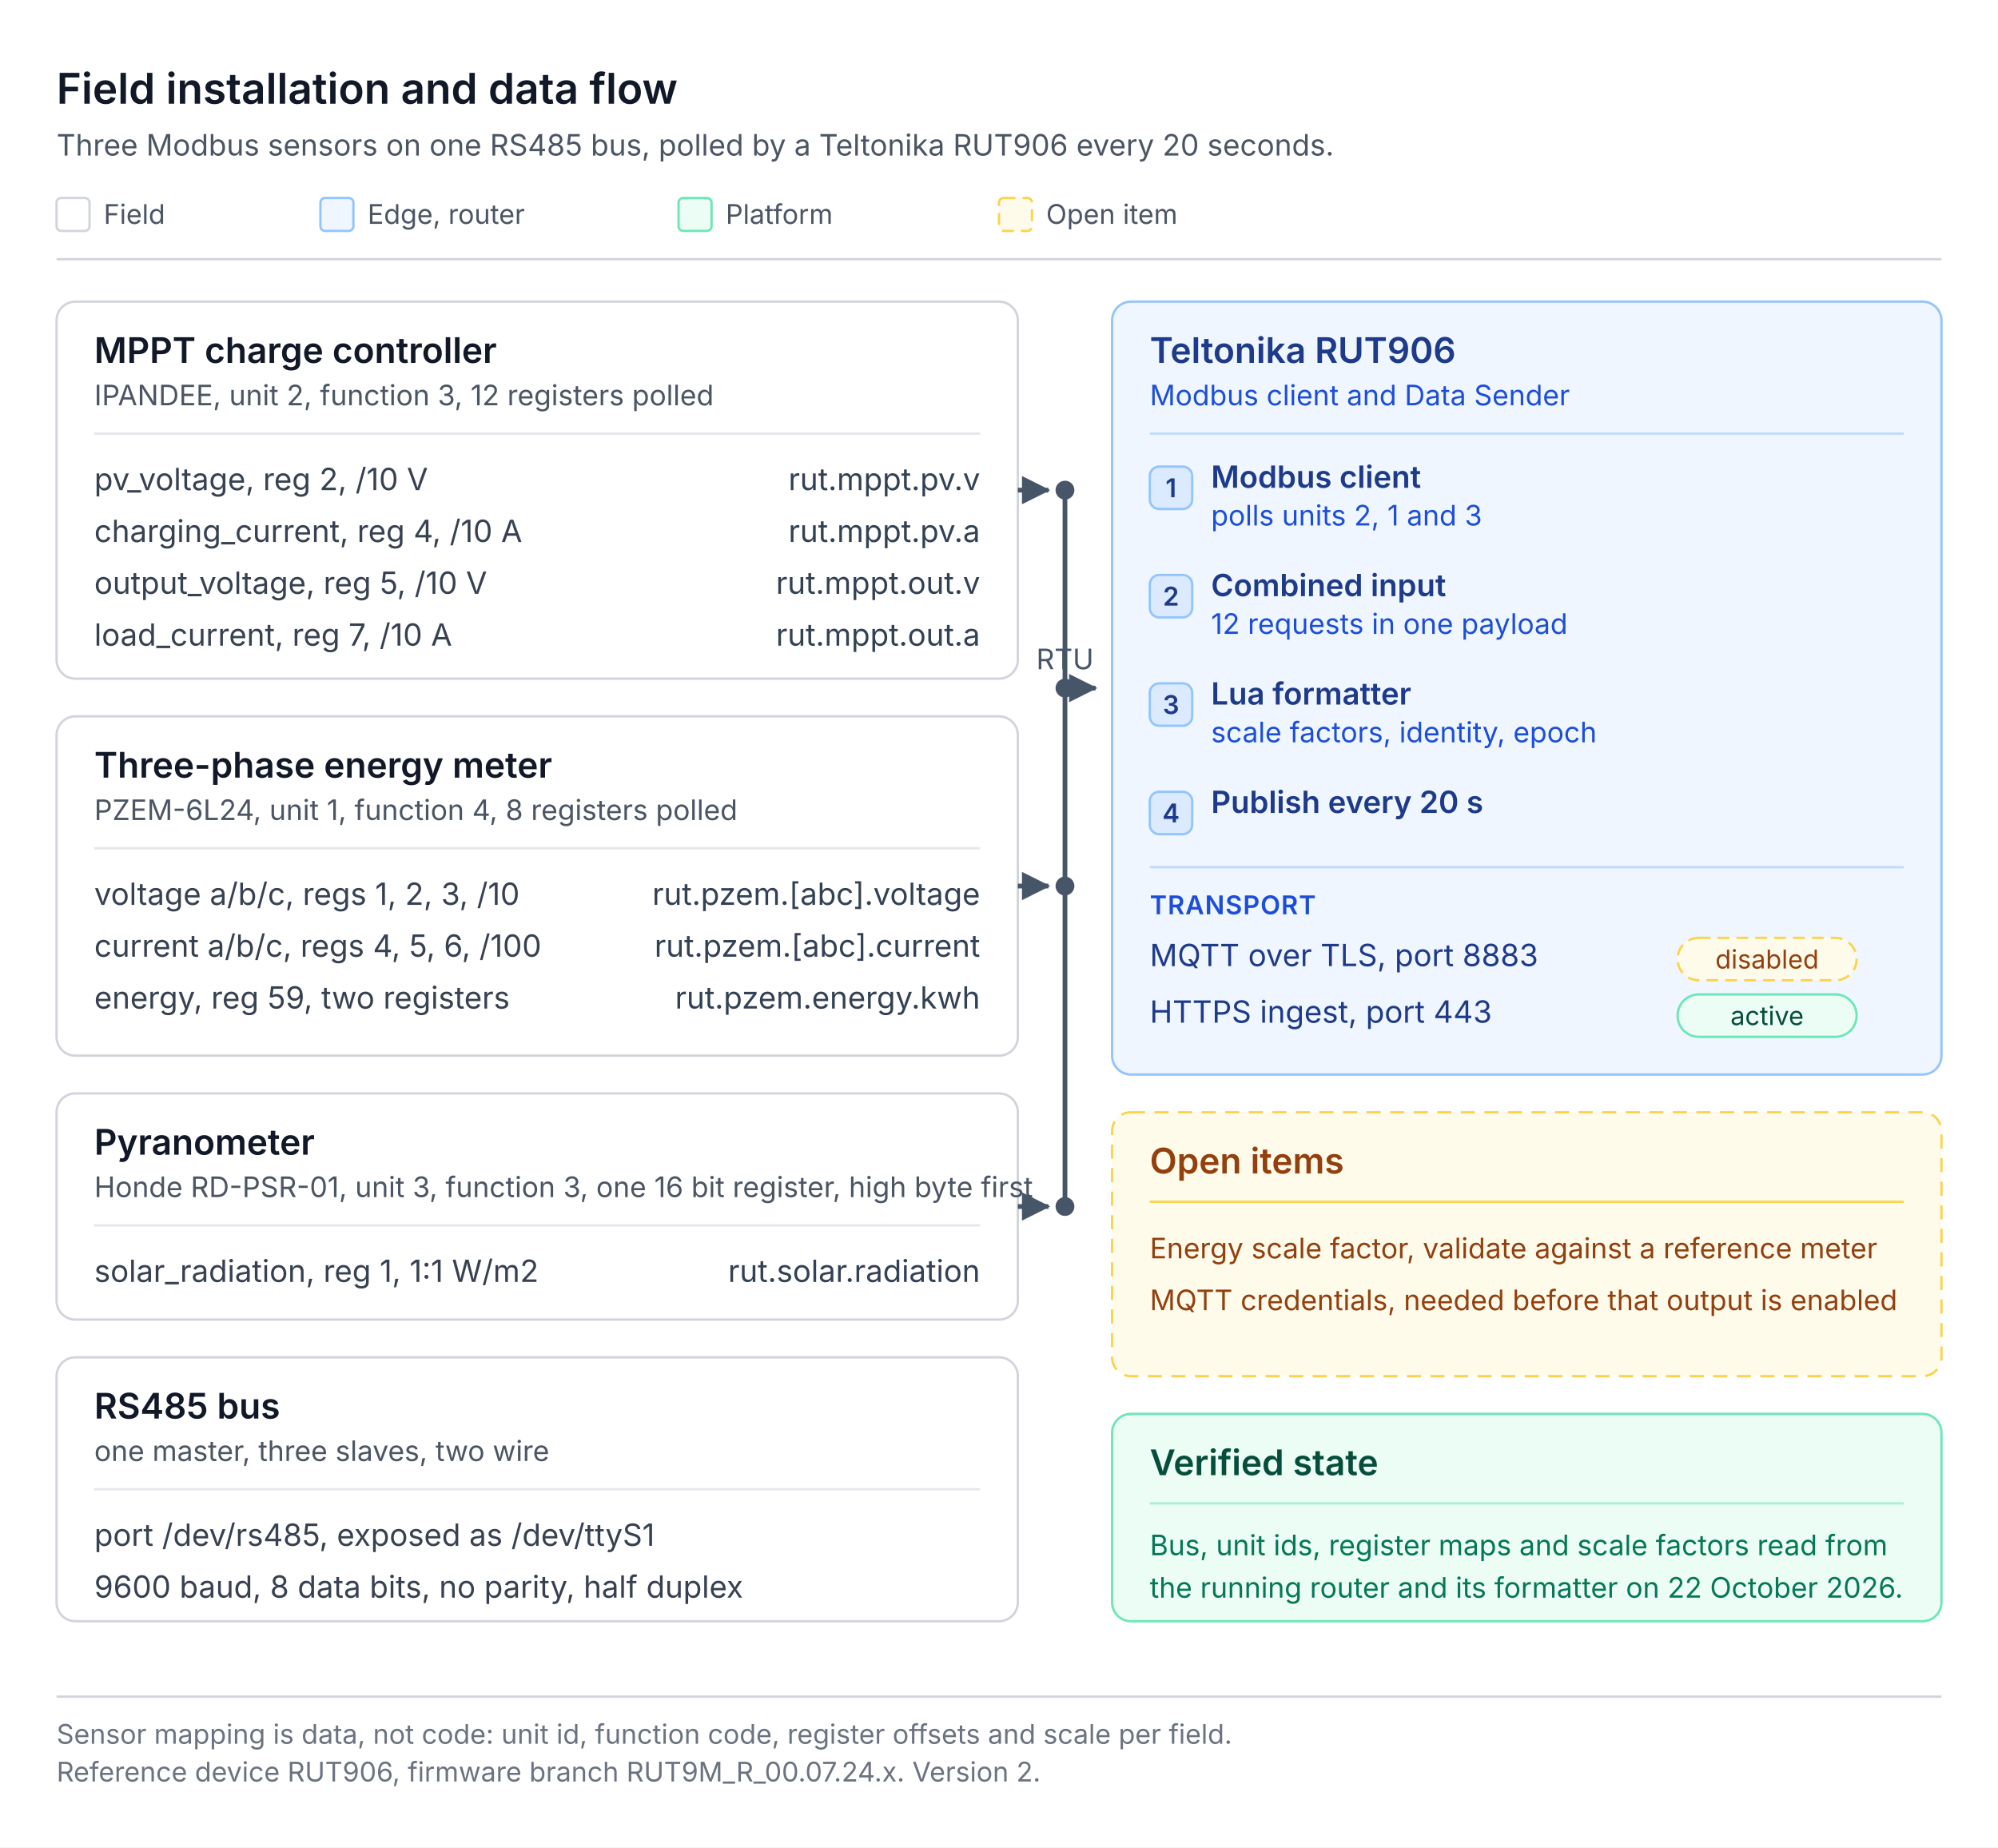
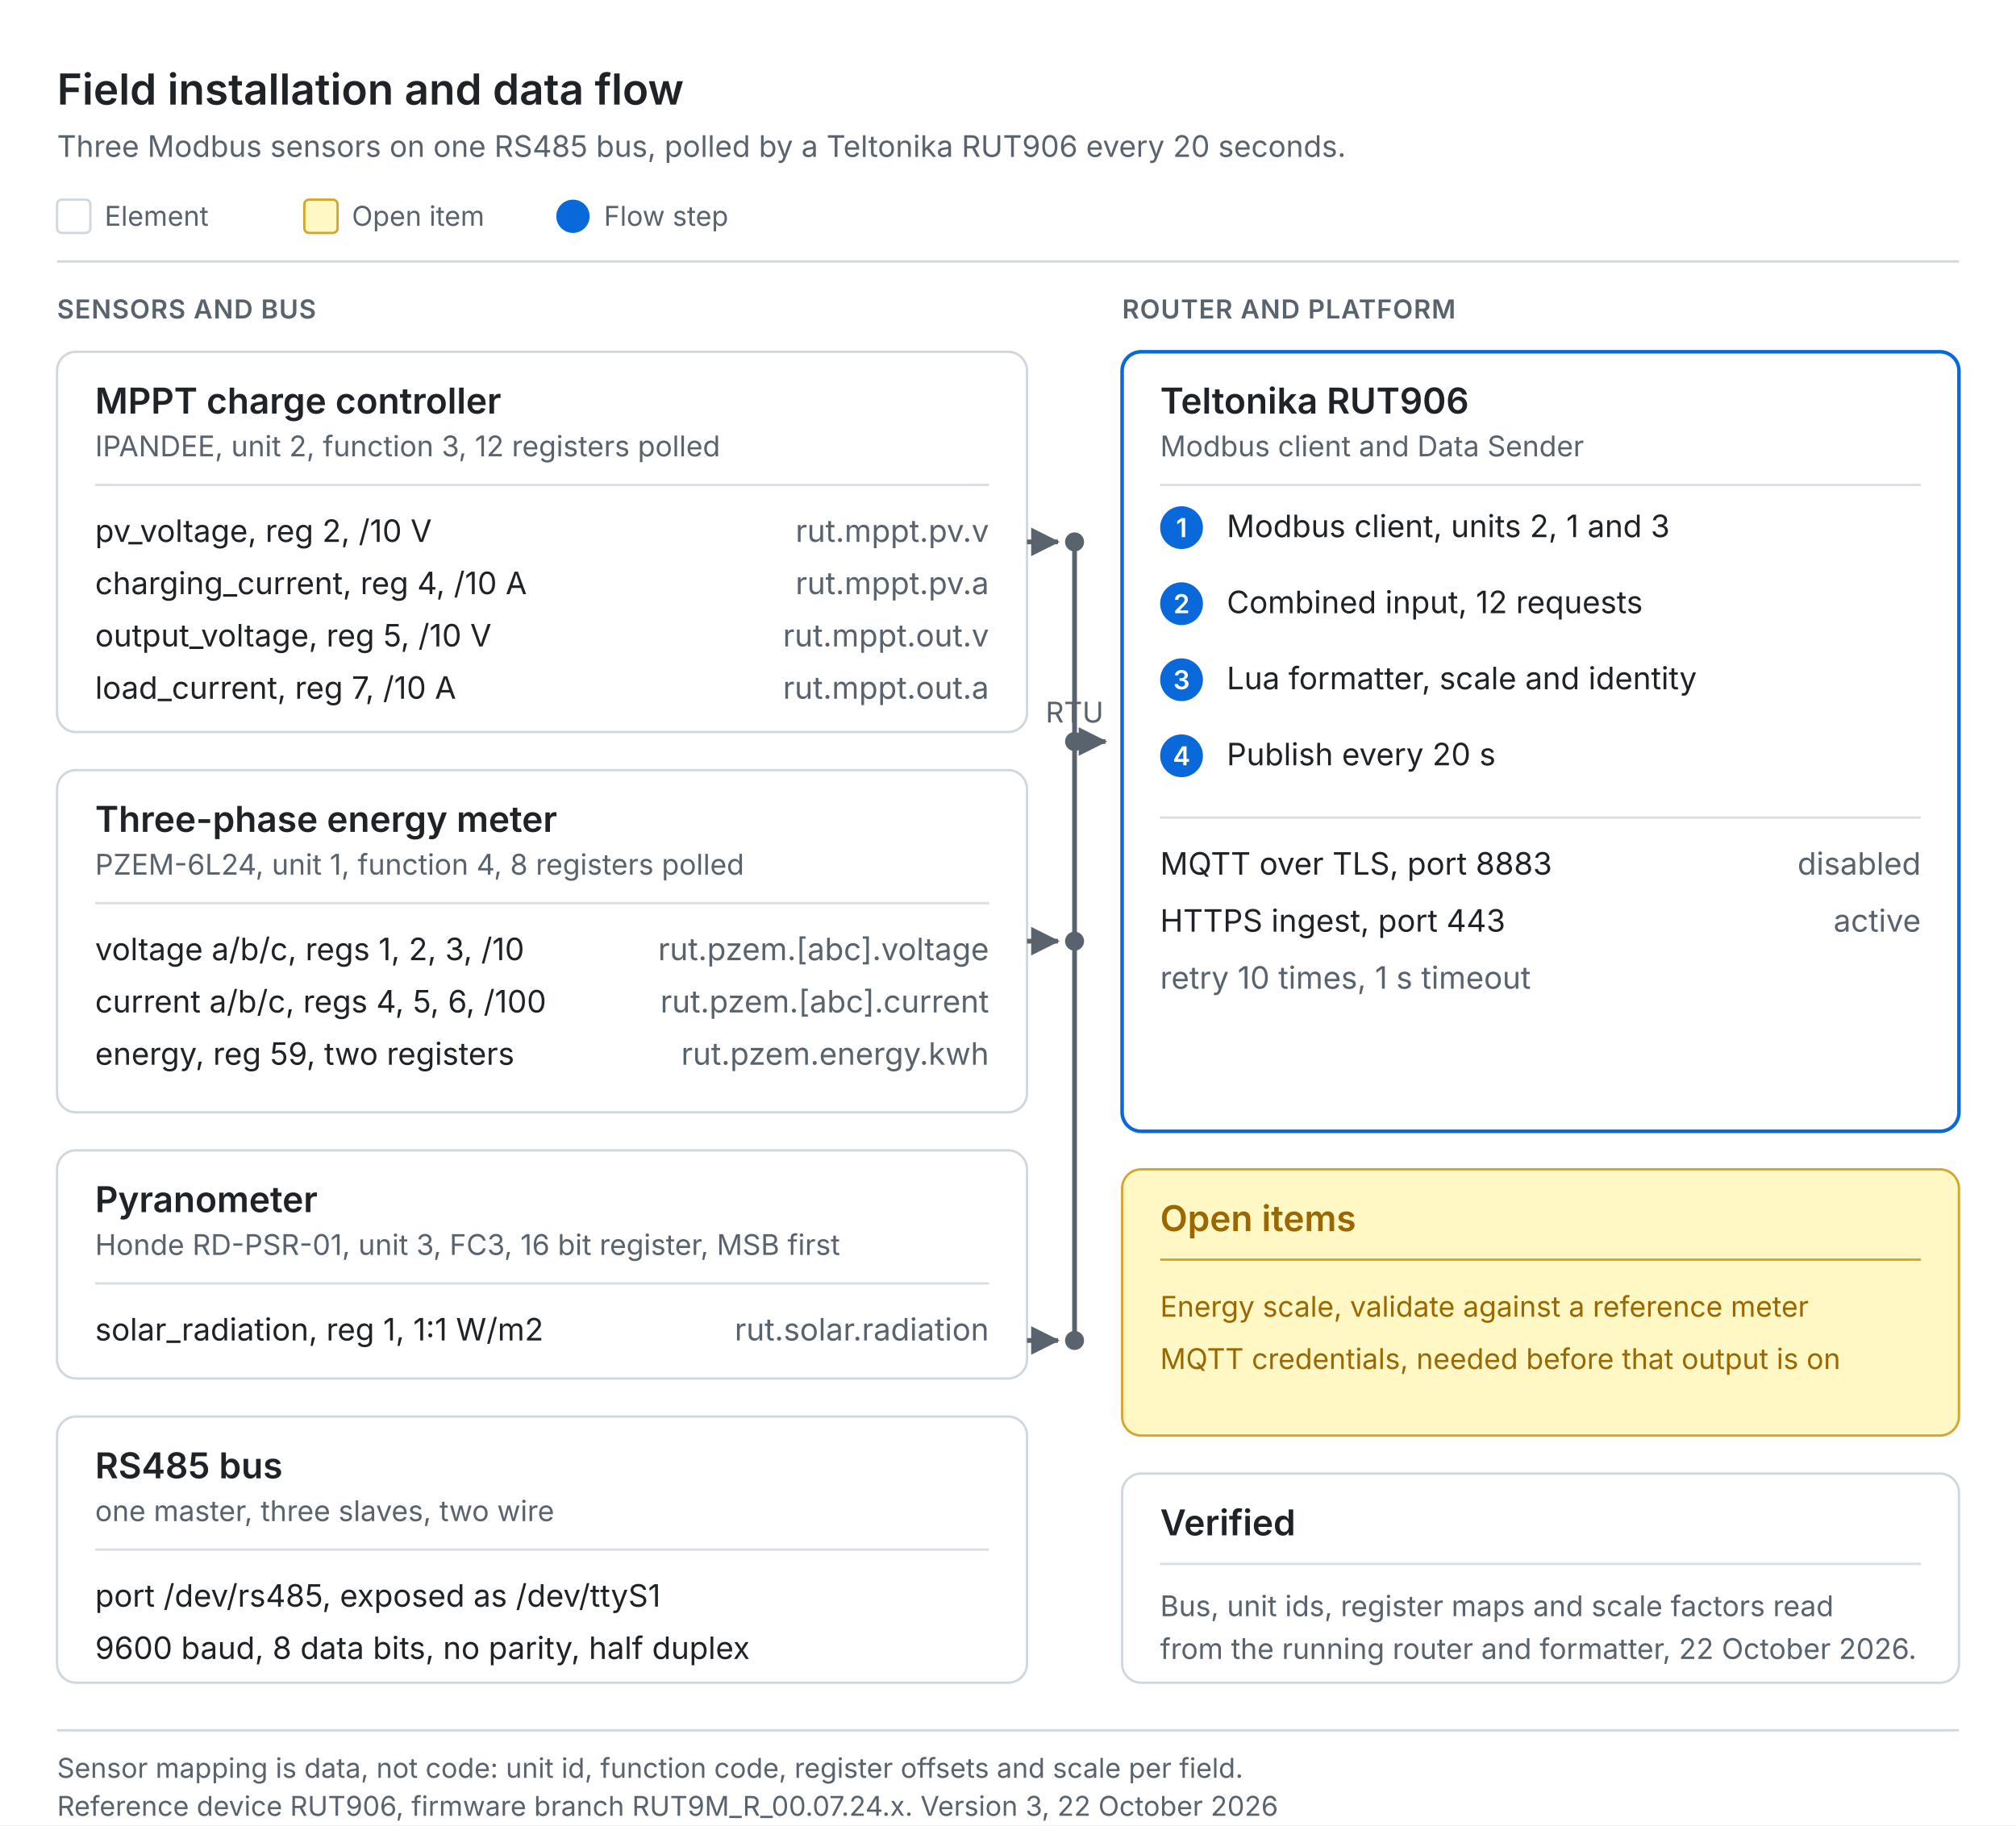
- <svg xmlns="http://www.w3.org/2000/svg" viewBox="0 0 848 784" width="848" height="784" role="img" font-family="Inter, Segoe UI, Helvetica, Arial, sans-serif">
+ <svg xmlns="http://www.w3.org/2000/svg" viewBox="0 0 848 768" width="848" height="768" role="img" font-family="Inter, Segoe UI, Helvetica, Arial, sans-serif">
  <defs>
    <marker id="flow" viewBox="0 0 8 8" refX="7.5" refY="4" markerWidth="6" markerHeight="6" orient="auto-start-reverse">
-       <path d="M 0 0 L 8 4 L 0 8 Z" fill="#475569" />
+       <path d="M 0 0 L 8 4 L 0 8 Z" fill="#59636e" />
    </marker>
  </defs>
-   <rect width="848" height="784" fill="#ffffff" />
-   <text x="24" y="44" font-size="18" font-weight="600" fill="#111827">Field installation and data flow</text>
-   <text x="24" y="66" font-size="12.5" fill="#4b5563">Three Modbus sensors on one RS485 bus, polled by a Teltonika RUT906 every 20 seconds.</text>
-   <g font-size="11.5" fill="#4b5563">
-     <rect x="24" y="84" width="14" height="14" rx="2" fill="#ffffff" stroke="#d1d5db" />
-     <text x="44" y="95">Field</text>
-     <rect x="136" y="84" width="14" height="14" rx="2" fill="#eff6ff" stroke="#93c5fd" />
-     <text x="156" y="95">Edge, router</text>
-     <rect x="288" y="84" width="14" height="14" rx="2" fill="#ecfdf5" stroke="#6ee7b7" />
-     <text x="308" y="95">Platform</text>
-     <rect x="424" y="84" width="14" height="14" rx="2" fill="#fffbeb" stroke="#fcd34d" stroke-dasharray="5 3" />
-     <text x="444" y="95">Open item</text>
+   <rect width="848" height="768" fill="#ffffff" />
+   <text x="24" y="44" font-size="18" font-weight="600" fill="#1f2328">Field installation and data flow</text>
+   <text x="24" y="66" font-size="12.5" fill="#59636e">Three Modbus sensors on one RS485 bus, polled by a Teltonika RUT906 every 20 seconds.</text>
+   <g font-size="11.5" fill="#59636e">
+     <rect x="24" y="84" width="14" height="14" rx="2" fill="none" stroke="#d0d7de" />
+     <text x="44" y="95">Element</text>
+     <rect x="128" y="84" width="14" height="14" rx="2" fill="#fff8c5" stroke="#d4a72c" />
+     <text x="148" y="95">Open item</text>
+     <circle cx="241" cy="91" r="7" fill="#0969da" />
+     <text x="254" y="95">Flow step</text>
  </g>
-   <line x1="24" y1="110" x2="824" y2="110" stroke="#d1d5db" />
-   <rect x="24" y="128" width="408" height="160" rx="8" fill="#ffffff" stroke="#d1d5db" />
-   <text x="40" y="154" font-size="15" font-weight="600" fill="#111827">MPPT charge controller</text>
-   <text x="40" y="172" font-size="12" fill="#4b5563">IPANDEE, unit 2, function 3, 12 registers polled</text>
-   <line x1="40" y1="184" x2="416" y2="184" stroke="#e5e7eb" />
+   <line x1="24" y1="110" x2="824" y2="110" stroke="#d0d7de" />
+   <text x="24" y="134" font-size="11" font-weight="600" fill="#59636e" letter-spacing="0.32">SENSORS AND BUS</text>
+   <text x="472" y="134" font-size="11" font-weight="600" fill="#59636e" letter-spacing="0.32">ROUTER AND PLATFORM</text>
+   <rect x="24" y="148" width="408" height="160" rx="8" fill="none" stroke="#d0d7de" />
+   <text x="40" y="174" font-size="15" font-weight="600" fill="#1f2328">MPPT charge controller</text>
+   <text x="40" y="192" font-size="12" fill="#59636e">IPANDEE, unit 2, function 3, 12 registers polled</text>
+   <line x1="40" y1="204" x2="416" y2="204" stroke="#d8dee4" />
  <g font-size="13">
-     <text x="40" y="208" fill="#374151">pv_voltage, reg 2, /10 V</text>
-     <text x="416" y="208" fill="#334155" text-anchor="end">rut.mppt.pv.v</text>
-     <text x="40" y="230" fill="#374151">charging_current, reg 4, /10 A</text>
-     <text x="416" y="230" fill="#334155" text-anchor="end">rut.mppt.pv.a</text>
-     <text x="40" y="252" fill="#374151">output_voltage, reg 5, /10 V</text>
-     <text x="416" y="252" fill="#334155" text-anchor="end">rut.mppt.out.v</text>
-     <text x="40" y="274" fill="#374151">load_current, reg 7, /10 A</text>
-     <text x="416" y="274" fill="#334155" text-anchor="end">rut.mppt.out.a</text>
+     <text x="40" y="228" fill="#1f2328">pv_voltage, reg 2, /10 V</text>
+     <text x="416" y="228" fill="#59636e" text-anchor="end">rut.mppt.pv.v</text>
+     <text x="40" y="250" fill="#1f2328">charging_current, reg 4, /10 A</text>
+     <text x="416" y="250" fill="#59636e" text-anchor="end">rut.mppt.pv.a</text>
+     <text x="40" y="272" fill="#1f2328">output_voltage, reg 5, /10 V</text>
+     <text x="416" y="272" fill="#59636e" text-anchor="end">rut.mppt.out.v</text>
+     <text x="40" y="294" fill="#1f2328">load_current, reg 7, /10 A</text>
+     <text x="416" y="294" fill="#59636e" text-anchor="end">rut.mppt.out.a</text>
  </g>
-   <rect x="24" y="304" width="408" height="144" rx="8" fill="#ffffff" stroke="#d1d5db" />
-   <text x="40" y="330" font-size="15" font-weight="600" fill="#111827">Three-phase energy meter</text>
-   <text x="40" y="348" font-size="12" fill="#4b5563">PZEM-6L24, unit 1, function 4, 8 registers polled</text>
-   <line x1="40" y1="360" x2="416" y2="360" stroke="#e5e7eb" />
+   <rect x="24" y="324" width="408" height="144" rx="8" fill="none" stroke="#d0d7de" />
+   <text x="40" y="350" font-size="15" font-weight="600" fill="#1f2328">Three-phase energy meter</text>
+   <text x="40" y="368" font-size="12" fill="#59636e">PZEM-6L24, unit 1, function 4, 8 registers polled</text>
+   <line x1="40" y1="380" x2="416" y2="380" stroke="#d8dee4" />
  <g font-size="13">
-     <text x="40" y="384" fill="#374151">voltage a/b/c, regs 1, 2, 3, /10</text>
-     <text x="416" y="384" fill="#334155" text-anchor="end">rut.pzem.[abc].voltage</text>
-     <text x="40" y="406" fill="#374151">current a/b/c, regs 4, 5, 6, /100</text>
-     <text x="416" y="406" fill="#334155" text-anchor="end">rut.pzem.[abc].current</text>
-     <text x="40" y="428" fill="#374151">energy, reg 59, two registers</text>
-     <text x="416" y="428" fill="#334155" text-anchor="end">rut.pzem.energy.kwh</text>
+     <text x="40" y="404" fill="#1f2328">voltage a/b/c, regs 1, 2, 3, /10</text>
+     <text x="416" y="404" fill="#59636e" text-anchor="end">rut.pzem.[abc].voltage</text>
+     <text x="40" y="426" fill="#1f2328">current a/b/c, regs 4, 5, 6, /100</text>
+     <text x="416" y="426" fill="#59636e" text-anchor="end">rut.pzem.[abc].current</text>
+     <text x="40" y="448" fill="#1f2328">energy, reg 59, two registers</text>
+     <text x="416" y="448" fill="#59636e" text-anchor="end">rut.pzem.energy.kwh</text>
  </g>
-   <rect x="24" y="464" width="408" height="96" rx="8" fill="#ffffff" stroke="#d1d5db" />
-   <text x="40" y="490" font-size="15" font-weight="600" fill="#111827">Pyranometer</text>
-   <text x="40" y="508" font-size="12" fill="#4b5563">Honde RD-PSR-01, unit 3, function 3, one 16 bit register, high byte first</text>
-   <line x1="40" y1="520" x2="416" y2="520" stroke="#e5e7eb" />
-   <text x="40" y="544" font-size="13" fill="#374151">solar_radiation, reg 1, 1:1 W/m2</text>
-   <text x="416" y="544" font-size="13" fill="#334155" text-anchor="end">rut.solar.radiation</text>
-   <rect x="24" y="576" width="408" height="112" rx="8" fill="#ffffff" stroke="#d1d5db" />
-   <text x="40" y="602" font-size="15" font-weight="600" fill="#111827">RS485 bus</text>
-   <text x="40" y="620" font-size="12" fill="#4b5563">one master, three slaves, two wire</text>
-   <line x1="40" y1="632" x2="416" y2="632" stroke="#e5e7eb" />
-   <g font-size="13" fill="#374151">
-     <text x="40" y="656">port /dev/rs485, exposed as /dev/ttyS1</text>
-     <text x="40" y="678">9600 baud, 8 data bits, no parity, half duplex</text>
+   <rect x="24" y="484" width="408" height="96" rx="8" fill="none" stroke="#d0d7de" />
+   <text x="40" y="510" font-size="15" font-weight="600" fill="#1f2328">Pyranometer</text>
+   <text x="40" y="528" font-size="12" fill="#59636e">Honde RD-PSR-01, unit 3, FC3, 16 bit register, MSB first</text>
+   <line x1="40" y1="540" x2="416" y2="540" stroke="#d8dee4" />
+   <text x="40" y="564" font-size="13" fill="#1f2328">solar_radiation, reg 1, 1:1 W/m2</text>
+   <text x="416" y="564" font-size="13" fill="#59636e" text-anchor="end">rut.solar.radiation</text>
+   <rect x="24" y="596" width="408" height="112" rx="8" fill="none" stroke="#d0d7de" />
+   <text x="40" y="622" font-size="15" font-weight="600" fill="#1f2328">RS485 bus</text>
+   <text x="40" y="640" font-size="12" fill="#59636e">one master, three slaves, two wire</text>
+   <line x1="40" y1="652" x2="416" y2="652" stroke="#d8dee4" />
+   <g font-size="13" fill="#1f2328">
+     <text x="40" y="676">port /dev/rs485, exposed as /dev/ttyS1</text>
+     <text x="40" y="698">9600 baud, 8 data bits, no parity, half duplex</text>
  </g>
-   <line x1="452" y1="208" x2="452" y2="512" stroke="#475569" stroke-width="2" />
-   <line x1="432" y1="208" x2="445" y2="208" stroke="#475569" stroke-width="2" marker-end="url(#flow)" />
-   <line x1="432" y1="376" x2="445" y2="376" stroke="#475569" stroke-width="2" marker-end="url(#flow)" />
-   <line x1="432" y1="512" x2="445" y2="512" stroke="#475569" stroke-width="2" marker-end="url(#flow)" />
-   <line x1="452" y1="292" x2="465" y2="292" stroke="#475569" stroke-width="2" marker-end="url(#flow)" />
-   <circle cx="452" cy="208" r="4" fill="#475569" />
-   <circle cx="452" cy="292" r="4" fill="#475569" />
-   <circle cx="452" cy="376" r="4" fill="#475569" />
-   <circle cx="452" cy="512" r="4" fill="#475569" />
-   <text x="452" y="284" font-size="12" fill="#475569" text-anchor="middle">RTU</text>
-   <rect x="472" y="128" width="352" height="328" rx="8" fill="#eff6ff" stroke="#93c5fd" />
-   <text x="488" y="154" font-size="15" font-weight="600" fill="#1e3a8a">Teltonika RUT906</text>
-   <text x="488" y="172" font-size="12" fill="#1d4ed8">Modbus client and Data Sender</text>
-   <line x1="488" y1="184" x2="808" y2="184" stroke="#bfdbfe" />
+   <rect x="472" y="148" width="352" height="328" rx="8" fill="none" stroke="#0969da" stroke-width="1.5" />
+   <text x="488" y="174" font-size="15" font-weight="600" fill="#1f2328">Teltonika RUT906</text>
+   <text x="488" y="192" font-size="12" fill="#59636e">Modbus client and Data Sender</text>
+   <line x1="488" y1="204" x2="808" y2="204" stroke="#d8dee4" />
  <g>
-     <rect x="488" y="198" width="18" height="18" rx="4" fill="#dbeafe" stroke="#93c5fd" />
-     <text x="497" y="211" font-size="11" font-weight="600" fill="#1e3a8a" text-anchor="middle">1</text>
-     <text x="514" y="207" font-size="13" font-weight="600" fill="#1e3a8a">Modbus client</text>
-     <text x="514" y="223" font-size="12" fill="#1d4ed8">polls units 2, 1 and 3</text>
-     <rect x="488" y="244" width="18" height="18" rx="4" fill="#dbeafe" stroke="#93c5fd" />
-     <text x="497" y="257" font-size="11" font-weight="600" fill="#1e3a8a" text-anchor="middle">2</text>
-     <text x="514" y="253" font-size="13" font-weight="600" fill="#1e3a8a">Combined input</text>
-     <text x="514" y="269" font-size="12" fill="#1d4ed8">12 requests in one payload</text>
-     <rect x="488" y="290" width="18" height="18" rx="4" fill="#dbeafe" stroke="#93c5fd" />
-     <text x="497" y="303" font-size="11" font-weight="600" fill="#1e3a8a" text-anchor="middle">3</text>
-     <text x="514" y="299" font-size="13" font-weight="600" fill="#1e3a8a">Lua formatter</text>
-     <text x="514" y="315" font-size="12" fill="#1d4ed8">scale factors, identity, epoch</text>
-     <rect x="488" y="336" width="18" height="18" rx="4" fill="#dbeafe" stroke="#93c5fd" />
-     <text x="497" y="349" font-size="11" font-weight="600" fill="#1e3a8a" text-anchor="middle">4</text>
-     <text x="514" y="345" font-size="13" font-weight="600" fill="#1e3a8a">Publish every 20 s</text>
+     <circle cx="497" cy="222" r="9" fill="#0969da" />
+     <text x="497" y="226" font-size="11" font-weight="600" fill="#ffffff" text-anchor="middle">1</text>
+     <text x="516" y="226" font-size="13" fill="#1f2328">Modbus client, units 2, 1 and 3</text>
+     <circle cx="497" cy="254" r="9" fill="#0969da" />
+     <text x="497" y="258" font-size="11" font-weight="600" fill="#ffffff" text-anchor="middle">2</text>
+     <text x="516" y="258" font-size="13" fill="#1f2328">Combined input, 12 requests</text>
+     <circle cx="497" cy="286" r="9" fill="#0969da" />
+     <text x="497" y="290" font-size="11" font-weight="600" fill="#ffffff" text-anchor="middle">3</text>
+     <text x="516" y="290" font-size="13" fill="#1f2328">Lua formatter, scale and identity</text>
+     <circle cx="497" cy="318" r="9" fill="#0969da" />
+     <text x="497" y="322" font-size="11" font-weight="600" fill="#ffffff" text-anchor="middle">4</text>
+     <text x="516" y="322" font-size="13" fill="#1f2328">Publish every 20 s</text>
  </g>
-   <line x1="488" y1="368" x2="808" y2="368" stroke="#bfdbfe" />
-   <text x="488" y="388" font-size="11" font-weight="600" fill="#1d4ed8" letter-spacing="0.32">TRANSPORT</text>
+   <line x1="488" y1="344" x2="808" y2="344" stroke="#d8dee4" />
  <g font-size="13">
-     <text x="488" y="410" fill="#1e3a8a">MQTT over TLS, port 8883</text>
-     <rect x="712" y="398" width="76" height="18" rx="9" fill="#fffbeb" stroke="#fcd34d" stroke-dasharray="5 3" />
-     <text x="750" y="411" font-size="11" fill="#92400e" text-anchor="middle">disabled</text>
-     <text x="488" y="434" fill="#1e3a8a">HTTPS ingest, port 443</text>
-     <rect x="712" y="422" width="76" height="18" rx="9" fill="#ecfdf5" stroke="#6ee7b7" />
-     <text x="750" y="435" font-size="11" fill="#064e3b" text-anchor="middle">active</text>
+     <text x="488" y="368" fill="#1f2328">MQTT over TLS, port 8883</text>
+     <text x="808" y="368" fill="#59636e" text-anchor="end">disabled</text>
+     <text x="488" y="392" fill="#1f2328">HTTPS ingest, port 443</text>
+     <text x="808" y="392" fill="#59636e" text-anchor="end">active</text>
+     <text x="488" y="416" fill="#59636e">retry 10 times, 1 s timeout</text>
  </g>
-   <rect x="472" y="472" width="352" height="112" rx="8" fill="#fffbeb" stroke="#fcd34d" stroke-dasharray="6 4" />
-   <text x="488" y="498" font-size="15" font-weight="600" fill="#92400e">Open items</text>
-   <line x1="488" y1="510" x2="808" y2="510" stroke="#fcd34d" />
-   <g font-size="12" fill="#92400e">
-     <text x="488" y="534">Energy scale factor, validate against a reference meter</text>
-     <text x="488" y="556">MQTT credentials, needed before that output is enabled</text>
+   <rect x="472" y="492" width="352" height="112" rx="8" fill="#fff8c5" stroke="#d4a72c" />
+   <text x="488" y="518" font-size="15" font-weight="600" fill="#9a6700">Open items</text>
+   <line x1="488" y1="530" x2="808" y2="530" stroke="#d4a72c" />
+   <g font-size="12" fill="#9a6700">
+     <text x="488" y="554">Energy scale, validate against a reference meter</text>
+     <text x="488" y="576">MQTT credentials, needed before that output is on</text>
  </g>
-   <rect x="472" y="600" width="352" height="88" rx="8" fill="#ecfdf5" stroke="#6ee7b7" />
-   <text x="488" y="626" font-size="15" font-weight="600" fill="#064e3b">Verified state</text>
-   <line x1="488" y1="638" x2="808" y2="638" stroke="#a7f3d0" />
-   <g font-size="12" fill="#047857">
-     <text x="488" y="660">Bus, unit ids, register maps and scale factors read from</text>
-     <text x="488" y="678">the running router and its formatter on 22 October 2026.</text>
+   <rect x="472" y="620" width="352" height="88" rx="8" fill="none" stroke="#d0d7de" />
+   <text x="488" y="646" font-size="15" font-weight="600" fill="#1f2328">Verified</text>
+   <line x1="488" y1="658" x2="808" y2="658" stroke="#d8dee4" />
+   <g font-size="12" fill="#59636e">
+     <text x="488" y="680">Bus, unit ids, register maps and scale factors read</text>
+     <text x="488" y="698">from the running router and formatter, 22 October 2026.</text>
  </g>
-   <line x1="24" y1="720" x2="824" y2="720" stroke="#d1d5db" />
-   <text x="24" y="740" font-size="11.5" fill="#6b7280">Sensor mapping is data, not code: unit id, function code, register offsets and scale per field.</text>
-   <text x="24" y="756" font-size="11.5" fill="#6b7280">Reference device RUT906, firmware branch RUT9M_R_00.07.24.x. Version 2.</text>
+   <line x1="452" y1="228" x2="452" y2="564" stroke="#59636e" stroke-width="2" />
+   <line x1="432" y1="228" x2="445" y2="228" stroke="#59636e" stroke-width="2" marker-end="url(#flow)" />
+   <line x1="432" y1="396" x2="445" y2="396" stroke="#59636e" stroke-width="2" marker-end="url(#flow)" />
+   <line x1="432" y1="564" x2="445" y2="564" stroke="#59636e" stroke-width="2" marker-end="url(#flow)" />
+   <line x1="452" y1="312" x2="465" y2="312" stroke="#59636e" stroke-width="2" marker-end="url(#flow)" />
+   <circle cx="452" cy="228" r="4" fill="#59636e" />
+   <circle cx="452" cy="312" r="4" fill="#59636e" />
+   <circle cx="452" cy="396" r="4" fill="#59636e" />
+   <circle cx="452" cy="564" r="4" fill="#59636e" />
+   <text x="452" y="304" font-size="12" fill="#59636e" text-anchor="middle">RTU</text>
+   <line x1="24" y1="728" x2="824" y2="728" stroke="#d0d7de" />
+   <text x="24" y="748" font-size="11.5" fill="#59636e">Sensor mapping is data, not code: unit id, function code, register offsets and scale per field.</text>
+   <text x="24" y="764" font-size="11.5" fill="#59636e">Reference device RUT906, firmware branch RUT9M_R_00.07.24.x. Version 3, 22 October 2026</text>
</svg>
